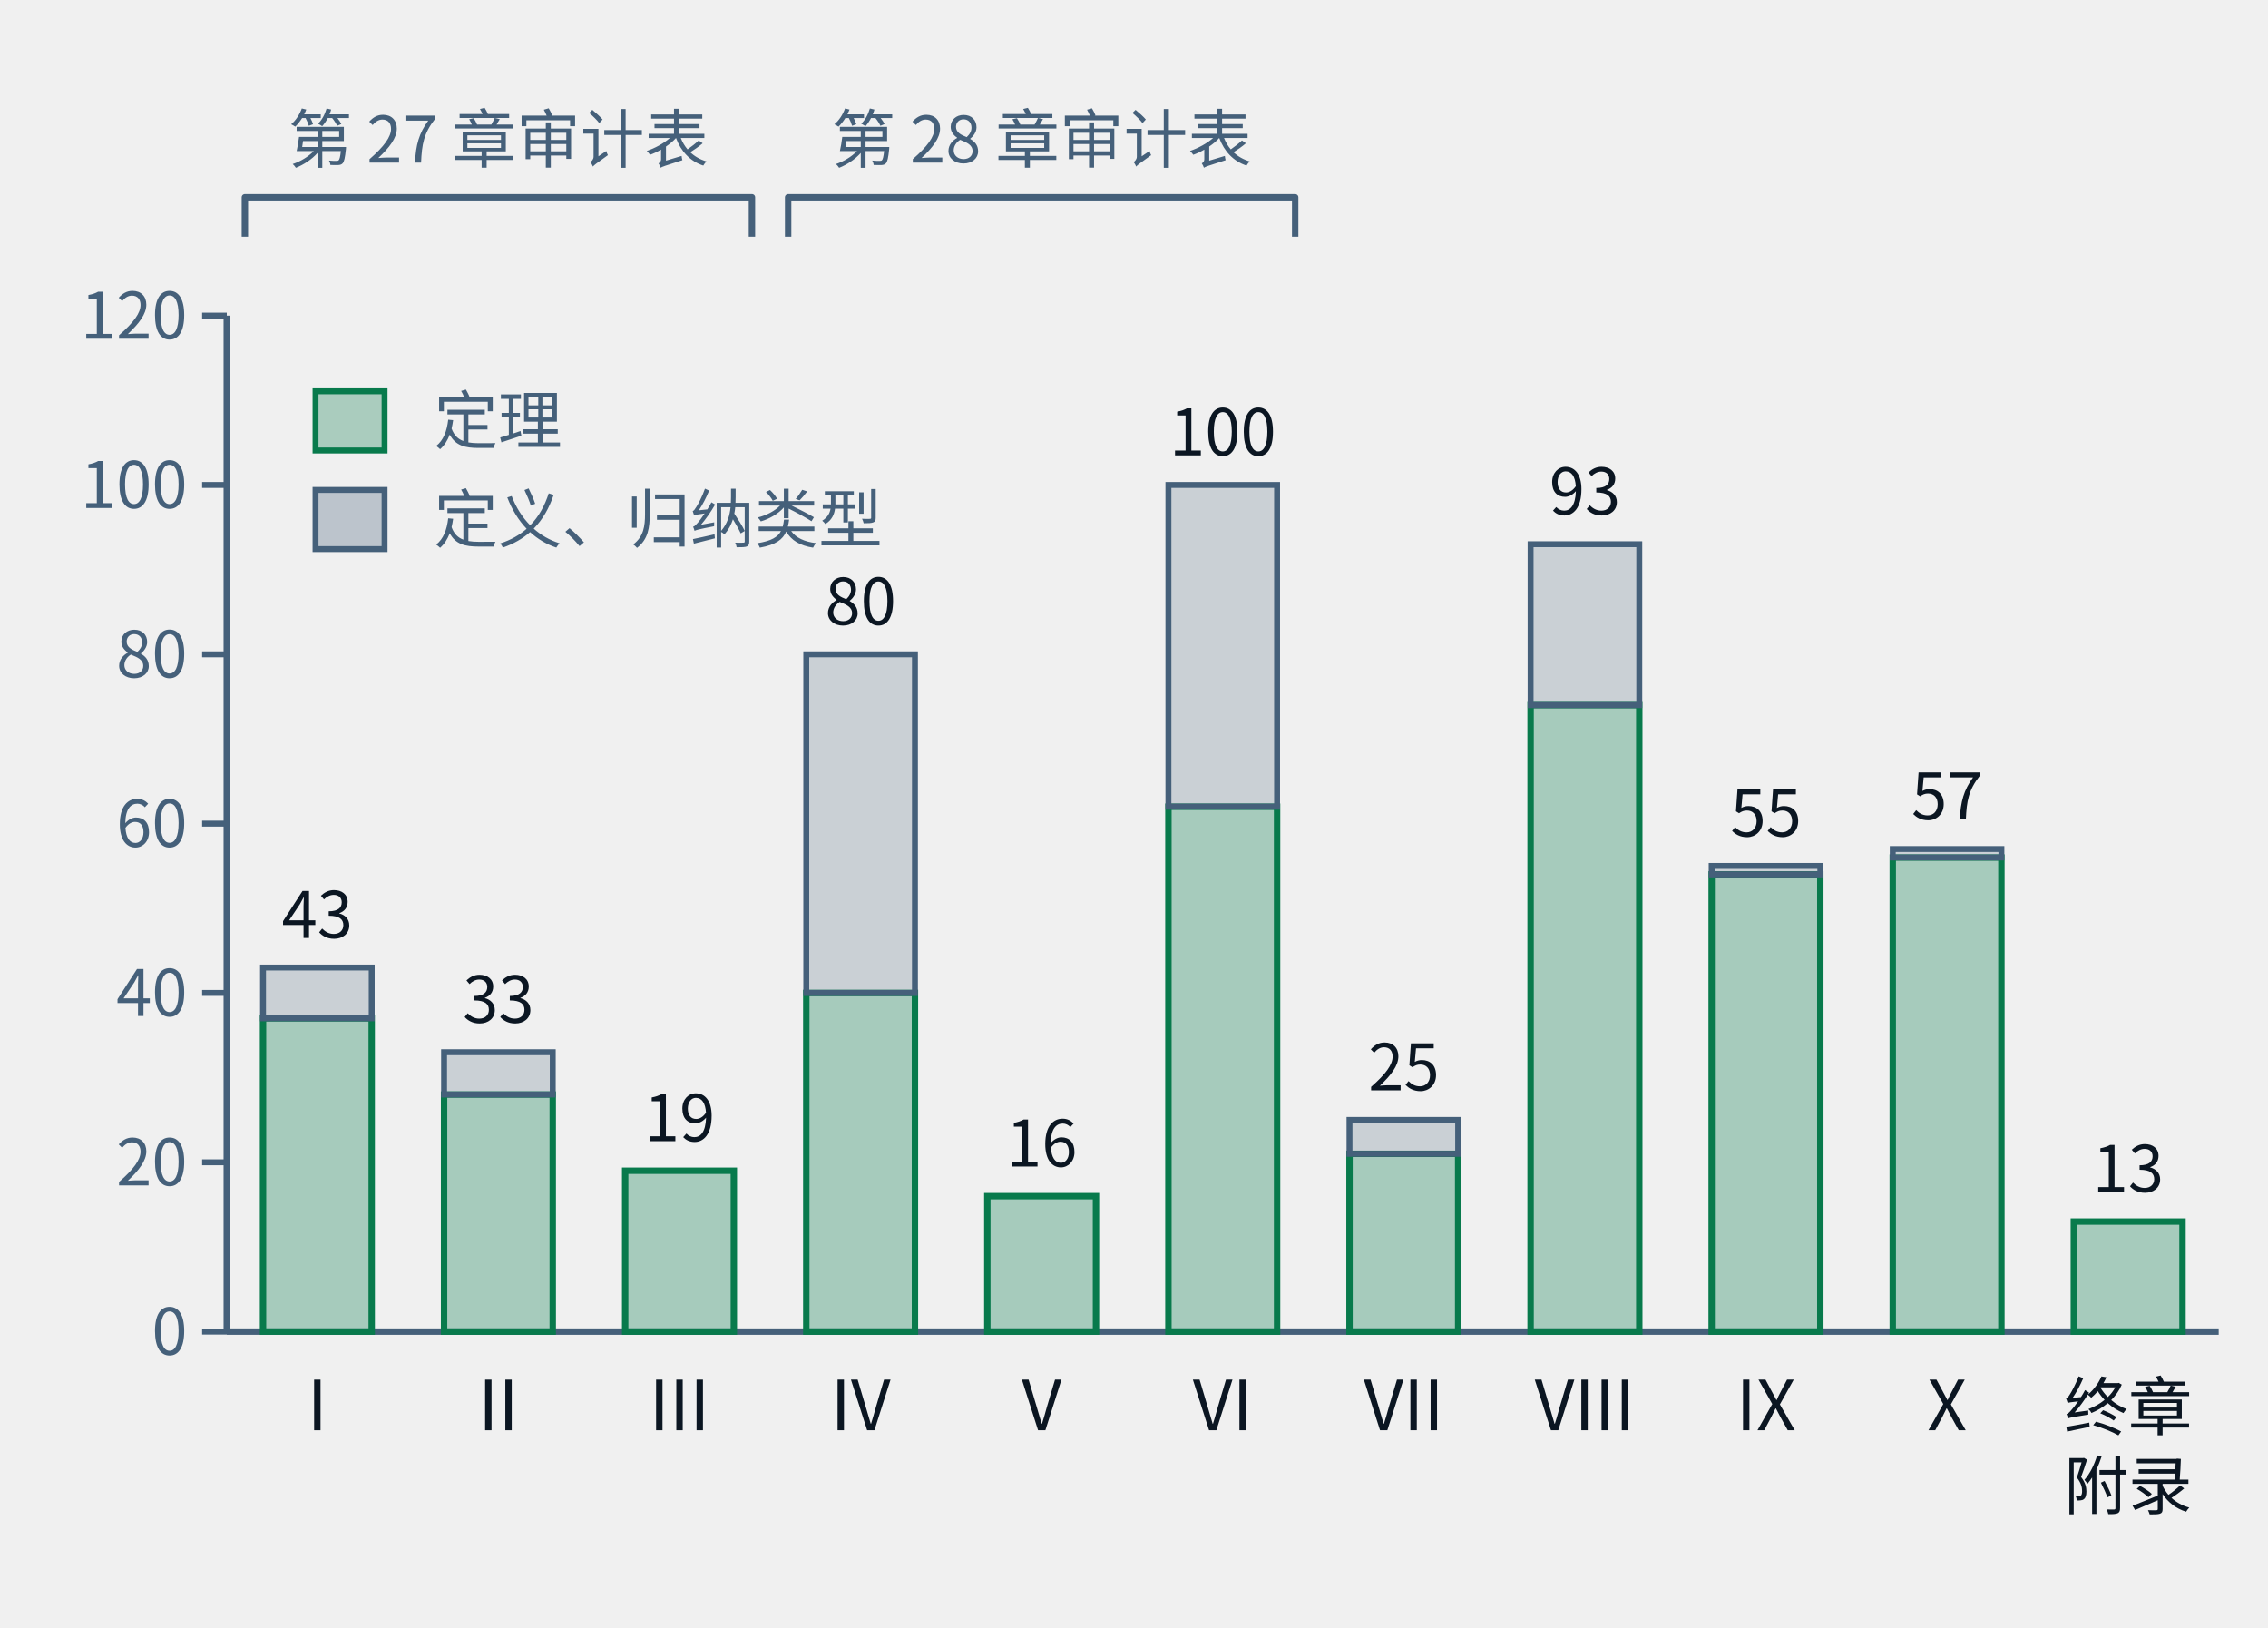
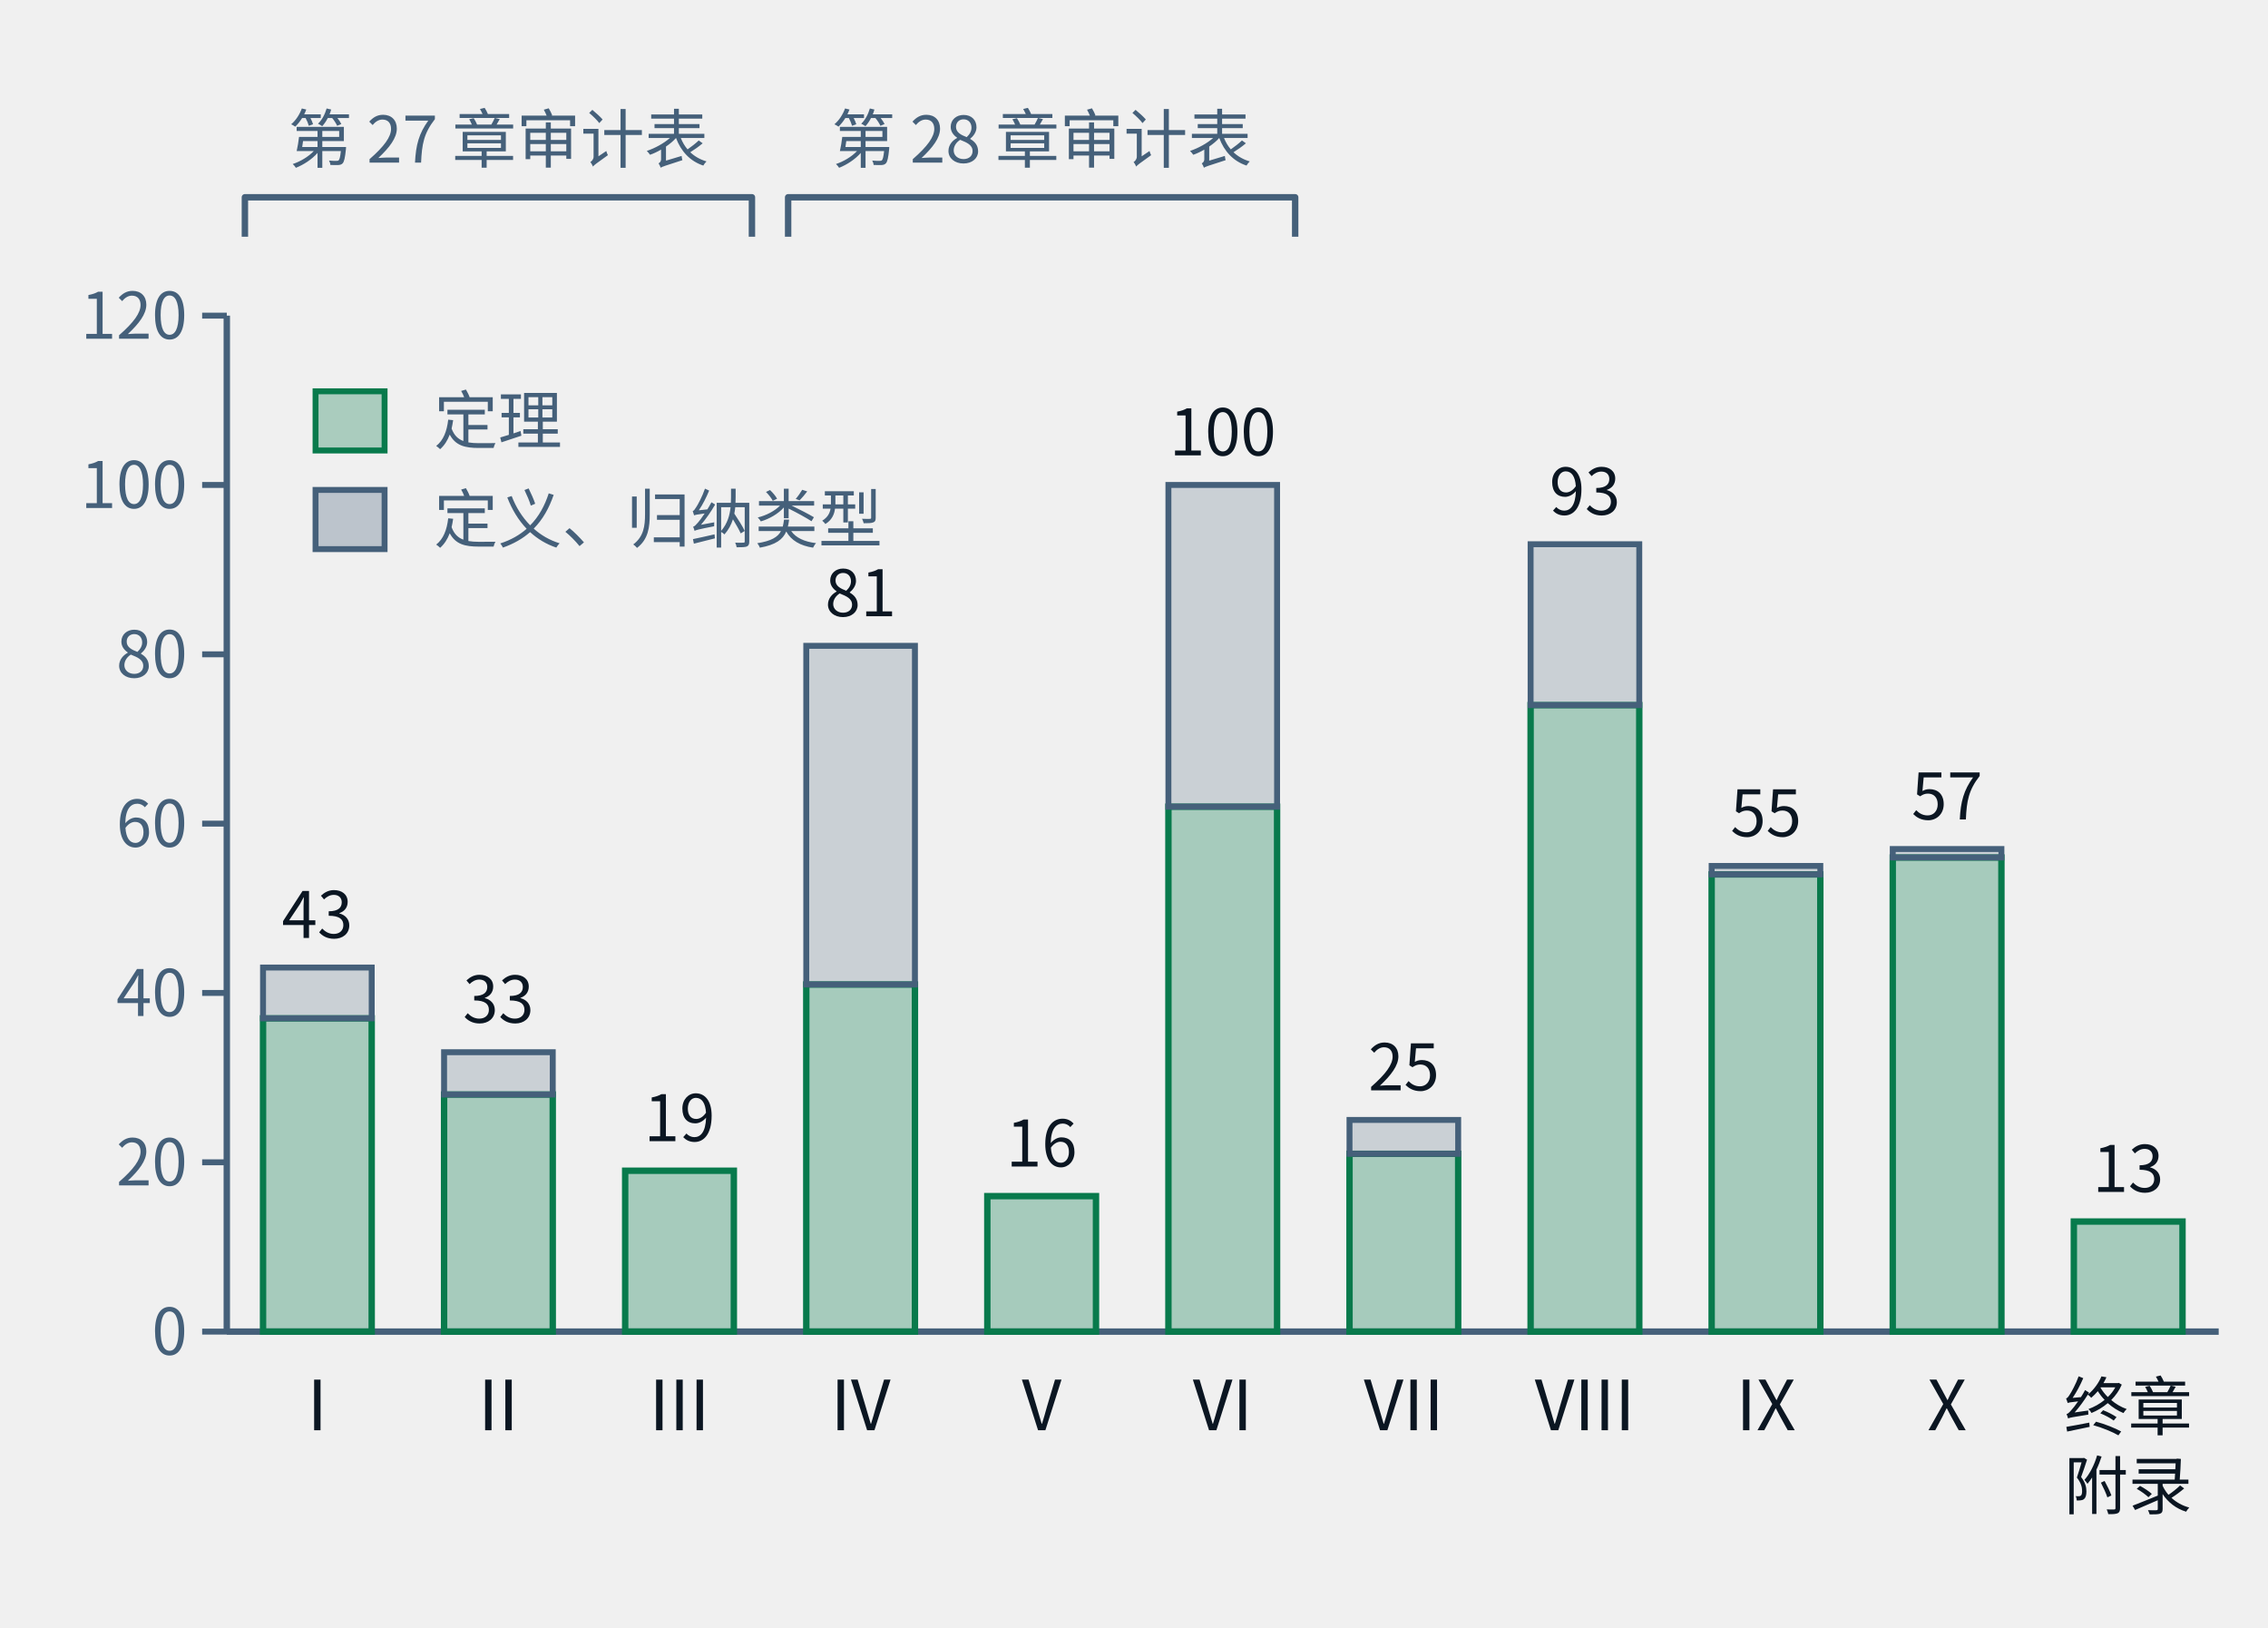
- <svg xmlns="http://www.w3.org/2000/svg" class="tr-fig" data-tr-fig="ch28-declaration-parts" data-lang="zh" viewBox="0 0 460 330" width="460" height="330" font-family="'Noto Sans SC', 'Noto Sans CJK SC', 'Source Sans 3', 'PingFang SC', 'Microsoft YaHei', system-ui, sans-serif" role="img" aria-label="柱状图。横轴是第一至第十部与“终章与附录”，柱高是该部章节用 lean= 引用的不同声明数；每根柱子下段绿色是锁文件里种类为定理的声明，上段灰色是定义与归纳类型。I：定理 37、其他 6；II：定理 28、其他 5；III：定理 19、其他 0；IV：定理 40、其他 40；V：定理 16、其他 0；VI：定理 62、其他 38；VII：定理 21、其他 4；VIII：定理 74、其他 19；IX：定理 54、其他 1；X：定理 56、其他 1；终章与附录：定理 13、其他 0。柱子上方两道括号：第一至第三部标“第二十七章审计表”，第四至第六部标“第二十八章审计表”。">
+ <svg xmlns="http://www.w3.org/2000/svg" class="tr-fig" data-tr-fig="ch28-declaration-parts" data-lang="zh" viewBox="0 0 460 330" width="460" height="330" font-family="'Noto Sans SC', 'Noto Sans CJK SC', 'Source Sans 3', 'PingFang SC', 'Microsoft YaHei', system-ui, sans-serif" role="img" aria-label="柱状图。横轴是第一至第十部与“终章与附录”，柱高是该部章节用 lean= 引用的不同声明数；每根柱子下段绿色是锁文件里种类为定理的声明，上段灰色是定义与归纳类型。I：定理 37、其他 6；II：定理 28、其他 5；III：定理 19、其他 0；IV：定理 41、其他 40；V：定理 16、其他 0；VI：定理 62、其他 38；VII：定理 21、其他 4；VIII：定理 74、其他 19；IX：定理 54、其他 1；X：定理 56、其他 1；终章与附录：定理 13、其他 0。柱子上方两道括号：第一至第三部标“第二十七章审计表”，第四至第六部标“第二十八章审计表”。">
  <style>.ts-ink{stroke:#0b1622}.tf-ink{fill:#0b1622}.ts-dim{stroke:#45607a}.tf-dim{fill:#45607a}.ts-faint{stroke:#9db3c4}.tf-faint{fill:#9db3c4}.ts-edge{stroke:#b9d0dd}.tf-edge{fill:#b9d0dd}.ts-hot{stroke:#5f9bb5}.tf-hot{fill:#5f9bb5}.ts-bg{stroke:#ffffff}.tf-bg{fill:#ffffff}.ts-panel{stroke:#eef5f9}.tf-panel{fill:#eef5f9}.ts-sheet{stroke:#f7fbfd}.tf-sheet{fill:#f7fbfd}.ts-cyan{stroke:#007c8a}.tf-cyan{fill:#007c8a}.ts-magenta{stroke:#b0128f}.tf-magenta{fill:#b0128f}.ts-amber{stroke:#946200}.tf-amber{fill:#946200}.ts-violet{stroke:#5a45c8}.tf-violet{fill:#5a45c8}.ts-ok{stroke:#087a4c}.tf-ok{fill:#087a4c}.ts-warn{stroke:#c21f3a}.tf-warn{fill:#c21f3a}.ts-blue{stroke:#1d5fd0}.tf-blue{fill:#1d5fd0}.ts-orange{stroke:#b85410}.tf-orange{fill:#b85410}.ts-sigma{stroke:#28405a}.tf-sigma{fill:#28405a}@media (prefers-color-scheme:dark){.ts-ink{stroke:#d4efff}.tf-ink{fill:#d4efff}.ts-dim{stroke:#6f8ea5}.tf-dim{fill:#6f8ea5}.ts-faint{stroke:#34506a}.tf-faint{fill:#34506a}.ts-edge{stroke:#143049}.tf-edge{fill:#143049}.ts-hot{stroke:#1f5d7c}.tf-hot{fill:#1f5d7c}.ts-bg{stroke:#03060c}.tf-bg{fill:#03060c}.ts-panel{stroke:#07101b}.tf-panel{fill:#07101b}.ts-sheet{stroke:#050c16}.tf-sheet{fill:#050c16}.ts-cyan{stroke:#19f0ff}.tf-cyan{fill:#19f0ff}.ts-magenta{stroke:#ff2fd0}.tf-magenta{fill:#ff2fd0}.ts-amber{stroke:#ffc83d}.tf-amber{fill:#ffc83d}.ts-violet{stroke:#9d8cff}.tf-violet{fill:#9d8cff}.ts-ok{stroke:#46ffb2}.tf-ok{fill:#46ffb2}.ts-warn{stroke:#ff5064}.tf-warn{fill:#ff5064}.ts-blue{stroke:#2a7bff}.tf-blue{fill:#2a7bff}.ts-orange{stroke:#ff8a3c}.tf-orange{fill:#ff8a3c}.ts-sigma{stroke:#cfe3ff}.tf-sigma{fill:#cfe3ff}}</style>
  <line x1="46" y1="64" x2="46" y2="270" class="ts-dim" stroke-width="1.3" fill="none" />
  <line x1="41" y1="270" x2="46" y2="270" class="ts-dim" stroke-width="1.2" fill="none" />
  <text class="tf-dim" x="38" y="274.68" font-size="13" text-anchor="end">0</text>
  <line x1="41" y1="235.67" x2="46" y2="235.67" class="ts-dim" stroke-width="1.2" fill="none" />
  <text class="tf-dim" x="38" y="240.35" font-size="13" text-anchor="end">20</text>
  <line x1="41" y1="201.33" x2="46" y2="201.33" class="ts-dim" stroke-width="1.2" fill="none" />
  <text class="tf-dim" x="38" y="206.01" font-size="13" text-anchor="end">40</text>
  <line x1="41" y1="167" x2="46" y2="167" class="ts-dim" stroke-width="1.2" fill="none" />
  <text class="tf-dim" x="38" y="171.68" font-size="13" text-anchor="end">60</text>
  <line x1="41" y1="132.67" x2="46" y2="132.67" class="ts-dim" stroke-width="1.2" fill="none" />
  <text class="tf-dim" x="38" y="137.35" font-size="13" text-anchor="end">80</text>
  <line x1="41" y1="98.33" x2="46" y2="98.33" class="ts-dim" stroke-width="1.2" fill="none" />
  <text class="tf-dim" x="38" y="103.01" font-size="13" text-anchor="end">100</text>
  <line x1="41" y1="64" x2="46" y2="64" class="ts-dim" stroke-width="1.2" fill="none" />
  <text class="tf-dim" x="38" y="68.68" font-size="13" text-anchor="end">120</text>
  <line x1="46" y1="270" x2="450" y2="270" class="ts-dim" stroke-width="1.3" fill="none" />
  <rect x="53.35" y="206.48" width="22.04" height="63.52" class="ts-ok tf-ok" stroke-width="1.3" fill-opacity="0.32" />
  <rect x="53.35" y="196.18" width="22.04" height="10.3" class="ts-dim tf-dim" stroke-width="1.2" fill-opacity="0.22" />
  <text class="tf-ink" x="64.36" y="190.18" font-size="13" text-anchor="middle">43</text>
  <text class="tf-ink" x="64.36" y="290" font-size="14" text-anchor="middle">I</text>
  <rect x="90.07" y="221.93" width="22.04" height="48.07" class="ts-ok tf-ok" stroke-width="1.3" fill-opacity="0.32" />
  <rect x="90.07" y="213.35" width="22.04" height="8.58" class="ts-dim tf-dim" stroke-width="1.2" fill-opacity="0.22" />
  <text class="tf-ink" x="101.09" y="207.35" font-size="13" text-anchor="middle">33</text>
  <text class="tf-ink" x="101.09" y="290" font-size="14" text-anchor="middle">II</text>
  <rect x="126.8" y="237.38" width="22.04" height="32.62" class="ts-ok tf-ok" stroke-width="1.3" fill-opacity="0.32" />
  <text class="tf-ink" x="137.82" y="231.38" font-size="13" text-anchor="middle">19</text>
  <text class="tf-ink" x="137.82" y="290" font-size="14" text-anchor="middle">III</text>
-   <rect x="163.53" y="201.33" width="22.04" height="68.67" class="ts-ok tf-ok" stroke-width="1.3" fill-opacity="0.32" />
-   <rect x="163.53" y="132.67" width="22.04" height="68.67" class="ts-dim tf-dim" stroke-width="1.2" fill-opacity="0.22" />
-   <text class="tf-ink" x="174.55" y="126.67" font-size="13" text-anchor="middle">80</text>
+   <rect x="163.53" y="199.62" width="22.04" height="70.38" class="ts-ok tf-ok" stroke-width="1.3" fill-opacity="0.32" />
+   <rect x="163.53" y="130.95" width="22.04" height="68.67" class="ts-dim tf-dim" stroke-width="1.2" fill-opacity="0.22" />
+   <text class="tf-ink" x="174.55" y="124.95" font-size="13" text-anchor="middle">81</text>
  <text class="tf-ink" x="174.55" y="290" font-size="14" text-anchor="middle">IV</text>
  <rect x="200.25" y="242.53" width="22.04" height="27.47" class="ts-ok tf-ok" stroke-width="1.3" fill-opacity="0.32" />
  <text class="tf-ink" x="211.27" y="236.53" font-size="13" text-anchor="middle">16</text>
  <text class="tf-ink" x="211.27" y="290" font-size="14" text-anchor="middle">V</text>
  <rect x="236.98" y="163.57" width="22.04" height="106.43" class="ts-ok tf-ok" stroke-width="1.3" fill-opacity="0.32" />
  <rect x="236.98" y="98.33" width="22.04" height="65.23" class="ts-dim tf-dim" stroke-width="1.2" fill-opacity="0.22" />
  <text class="tf-ink" x="248" y="92.33" font-size="13" text-anchor="middle">100</text>
  <text class="tf-ink" x="248" y="290" font-size="14" text-anchor="middle">VI</text>
  <rect x="273.71" y="233.95" width="22.04" height="36.05" class="ts-ok tf-ok" stroke-width="1.3" fill-opacity="0.32" />
  <rect x="273.71" y="227.08" width="22.04" height="6.87" class="ts-dim tf-dim" stroke-width="1.2" fill-opacity="0.22" />
  <text class="tf-ink" x="284.73" y="221.08" font-size="13" text-anchor="middle">25</text>
  <text class="tf-ink" x="284.73" y="290" font-size="14" text-anchor="middle">VII</text>
  <rect x="310.44" y="142.97" width="22.04" height="127.03" class="ts-ok tf-ok" stroke-width="1.3" fill-opacity="0.32" />
  <rect x="310.44" y="110.35" width="22.04" height="32.62" class="ts-dim tf-dim" stroke-width="1.2" fill-opacity="0.22" />
  <text class="tf-ink" x="321.45" y="104.35" font-size="13" text-anchor="middle">93</text>
  <text class="tf-ink" x="321.45" y="290" font-size="14" text-anchor="middle">VIII</text>
  <rect x="347.16" y="177.3" width="22.04" height="92.7" class="ts-ok tf-ok" stroke-width="1.3" fill-opacity="0.32" />
  <rect x="347.16" y="175.58" width="22.04" height="1.72" class="ts-dim tf-dim" stroke-width="1.2" fill-opacity="0.22" />
  <text class="tf-ink" x="358.18" y="169.58" font-size="13" text-anchor="middle">55</text>
  <text class="tf-ink" x="358.18" y="290" font-size="14" text-anchor="middle">IX</text>
  <rect x="383.89" y="173.87" width="22.04" height="96.13" class="ts-ok tf-ok" stroke-width="1.3" fill-opacity="0.32" />
  <rect x="383.89" y="172.15" width="22.04" height="1.72" class="ts-dim tf-dim" stroke-width="1.2" fill-opacity="0.22" />
  <text class="tf-ink" x="394.91" y="166.15" font-size="13" text-anchor="middle">57</text>
  <text class="tf-ink" x="394.91" y="290" font-size="14" text-anchor="middle">X</text>
  <rect x="420.62" y="247.68" width="22.04" height="22.32" class="ts-ok tf-ok" stroke-width="1.3" fill-opacity="0.32" />
  <text class="tf-ink" x="431.64" y="241.68" font-size="13" text-anchor="middle">13</text>
  <text class="tf-ink" x="431.64" y="290" font-size="13" text-anchor="middle">终章</text>
  <text class="tf-ink" x="431.64" y="306" font-size="13" text-anchor="middle">附录</text>
  <path d="M49.67 48 L49.67 40 L152.51 40 L152.51 48" class="ts-dim" stroke-width="1.3" stroke-linejoin="round" fill="none" />
  <text class="tf-dim" x="101.09" y="32.98" font-size="13" text-anchor="middle">第 27 章审计表</text>
  <path d="M159.85 48 L159.85 40 L262.69 40 L262.69 48" class="ts-dim" stroke-width="1.3" stroke-linejoin="round" fill="none" />
  <text class="tf-dim" x="211.27" y="32.98" font-size="13" text-anchor="middle">第 28 章审计表</text>
  <rect x="64" y="79.34" width="14" height="12" class="ts-ok tf-ok" stroke-width="1.2" fill-opacity="0.3" />
  <text class="tf-dim" x="88" y="90" font-size="13">定理</text>
  <rect x="64" y="99.34" width="14" height="12" class="ts-dim tf-dim" stroke-width="1.2" fill-opacity="0.3" />
  <text class="tf-dim" x="88" y="110" font-size="13">定义、归纳类型</text>
</svg>
